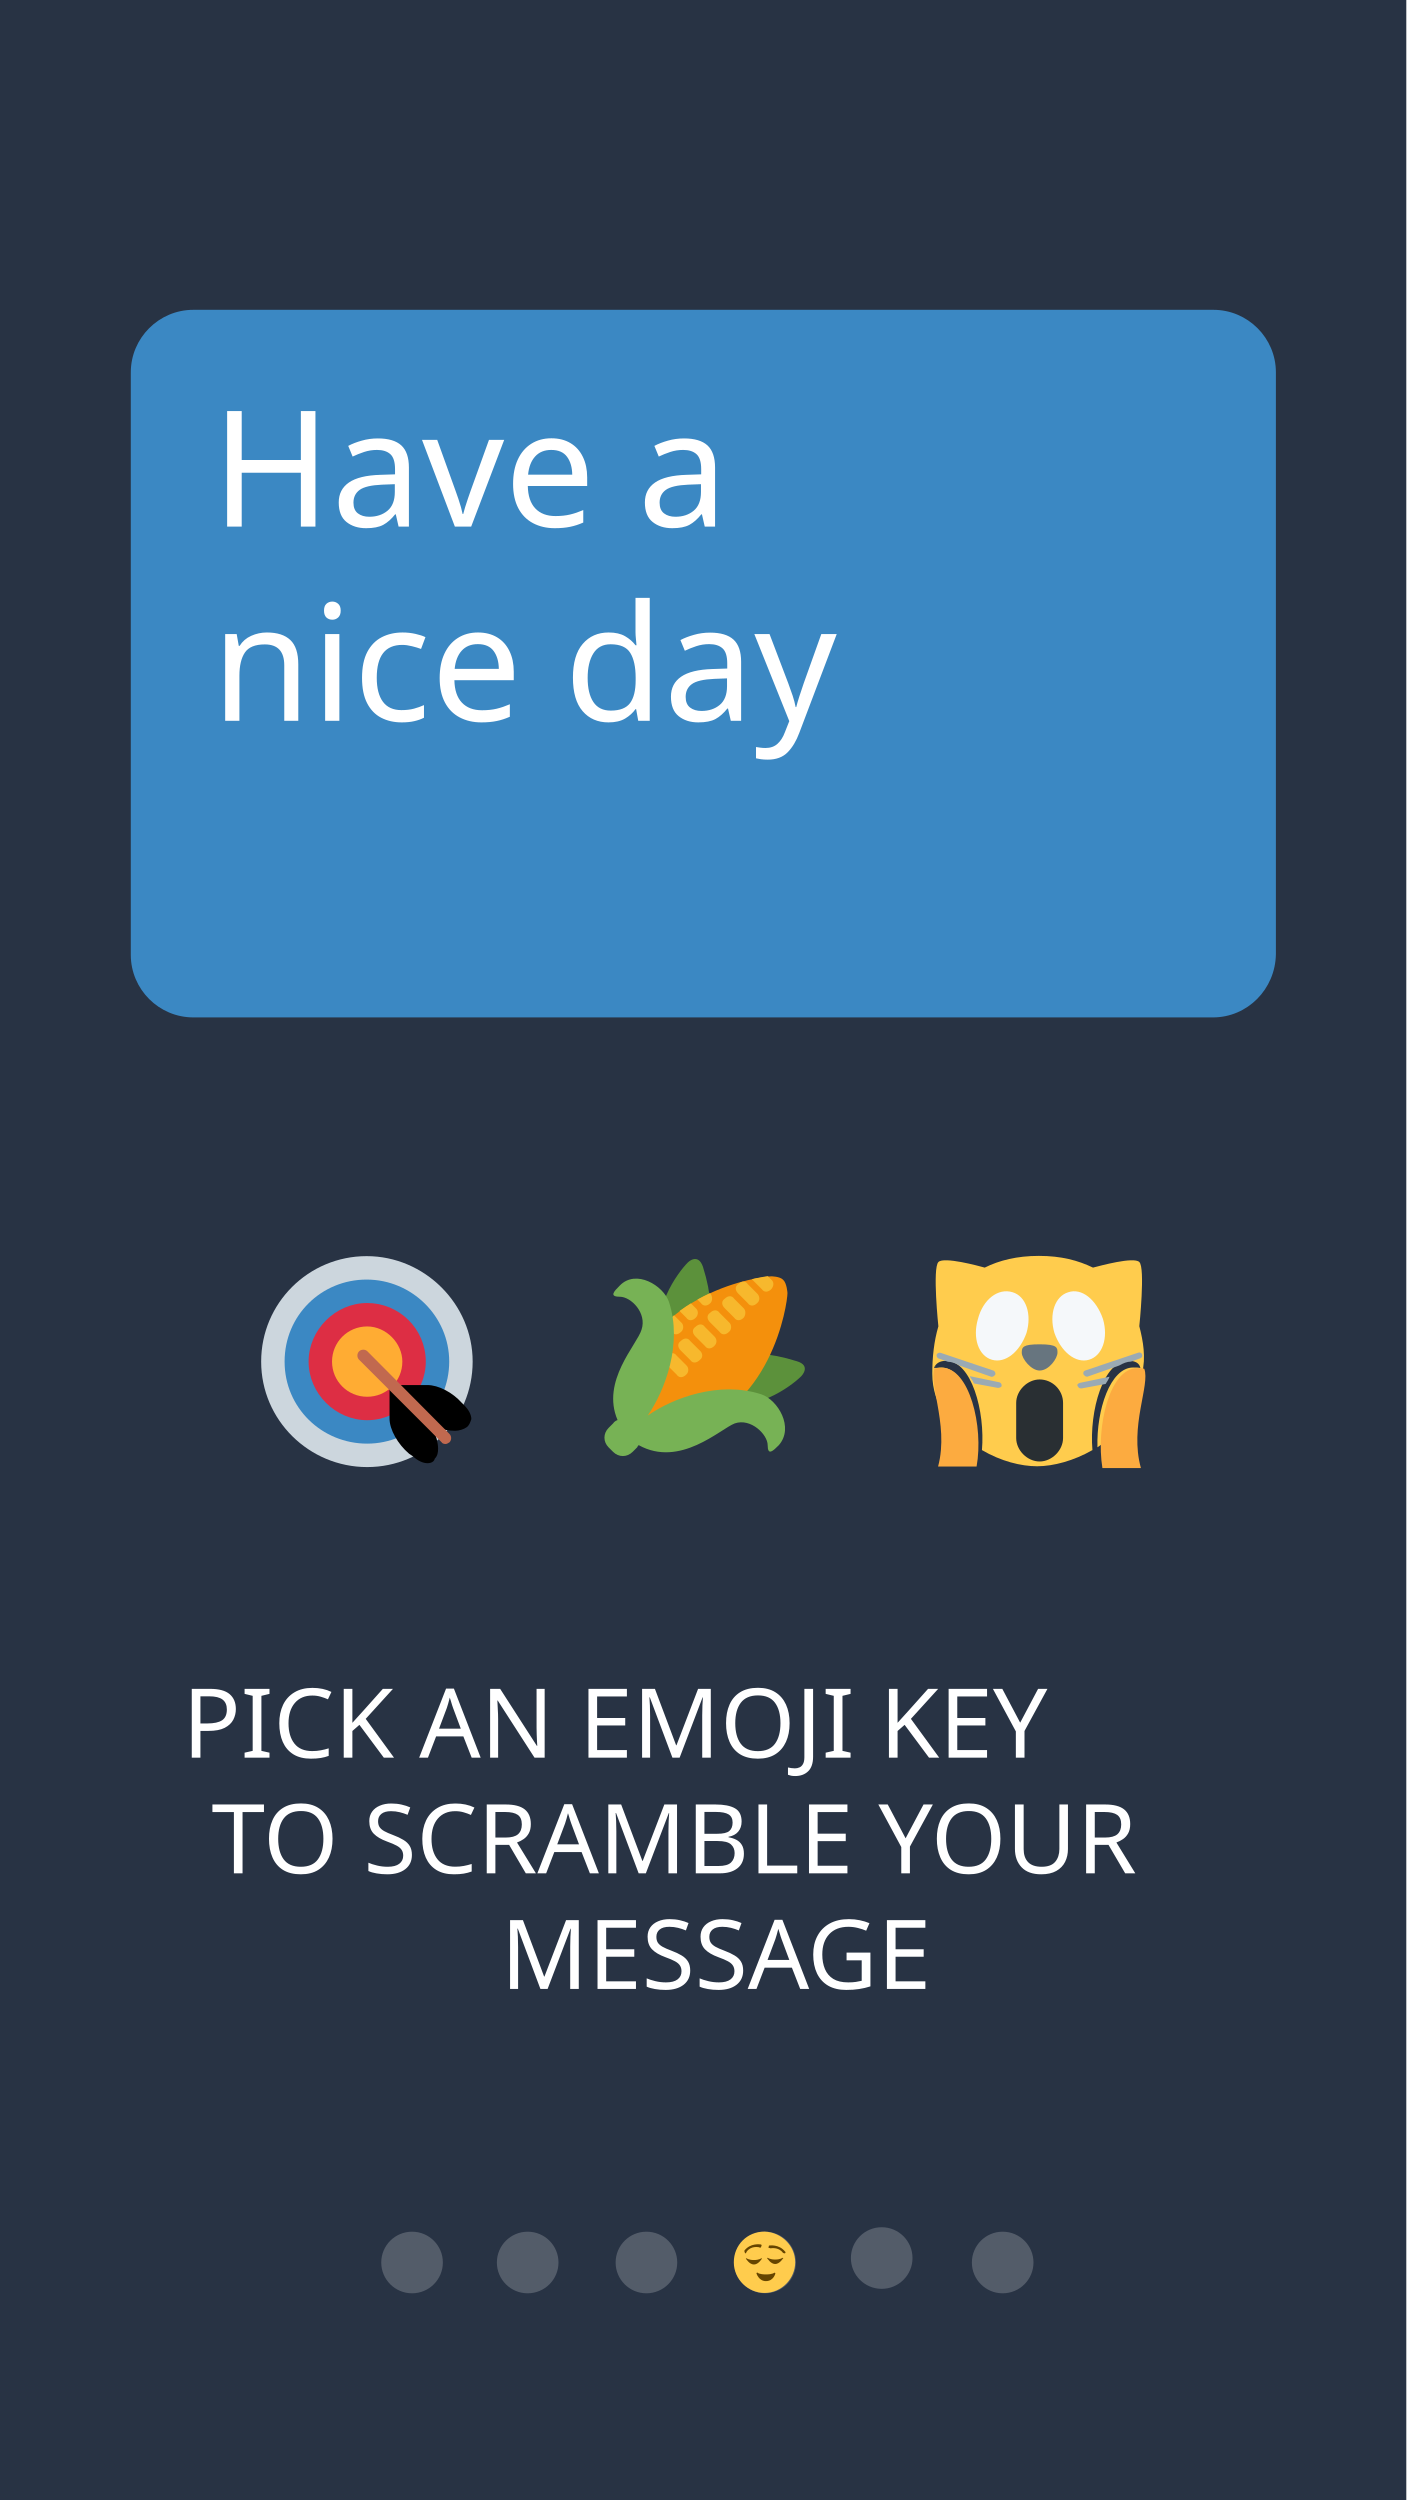
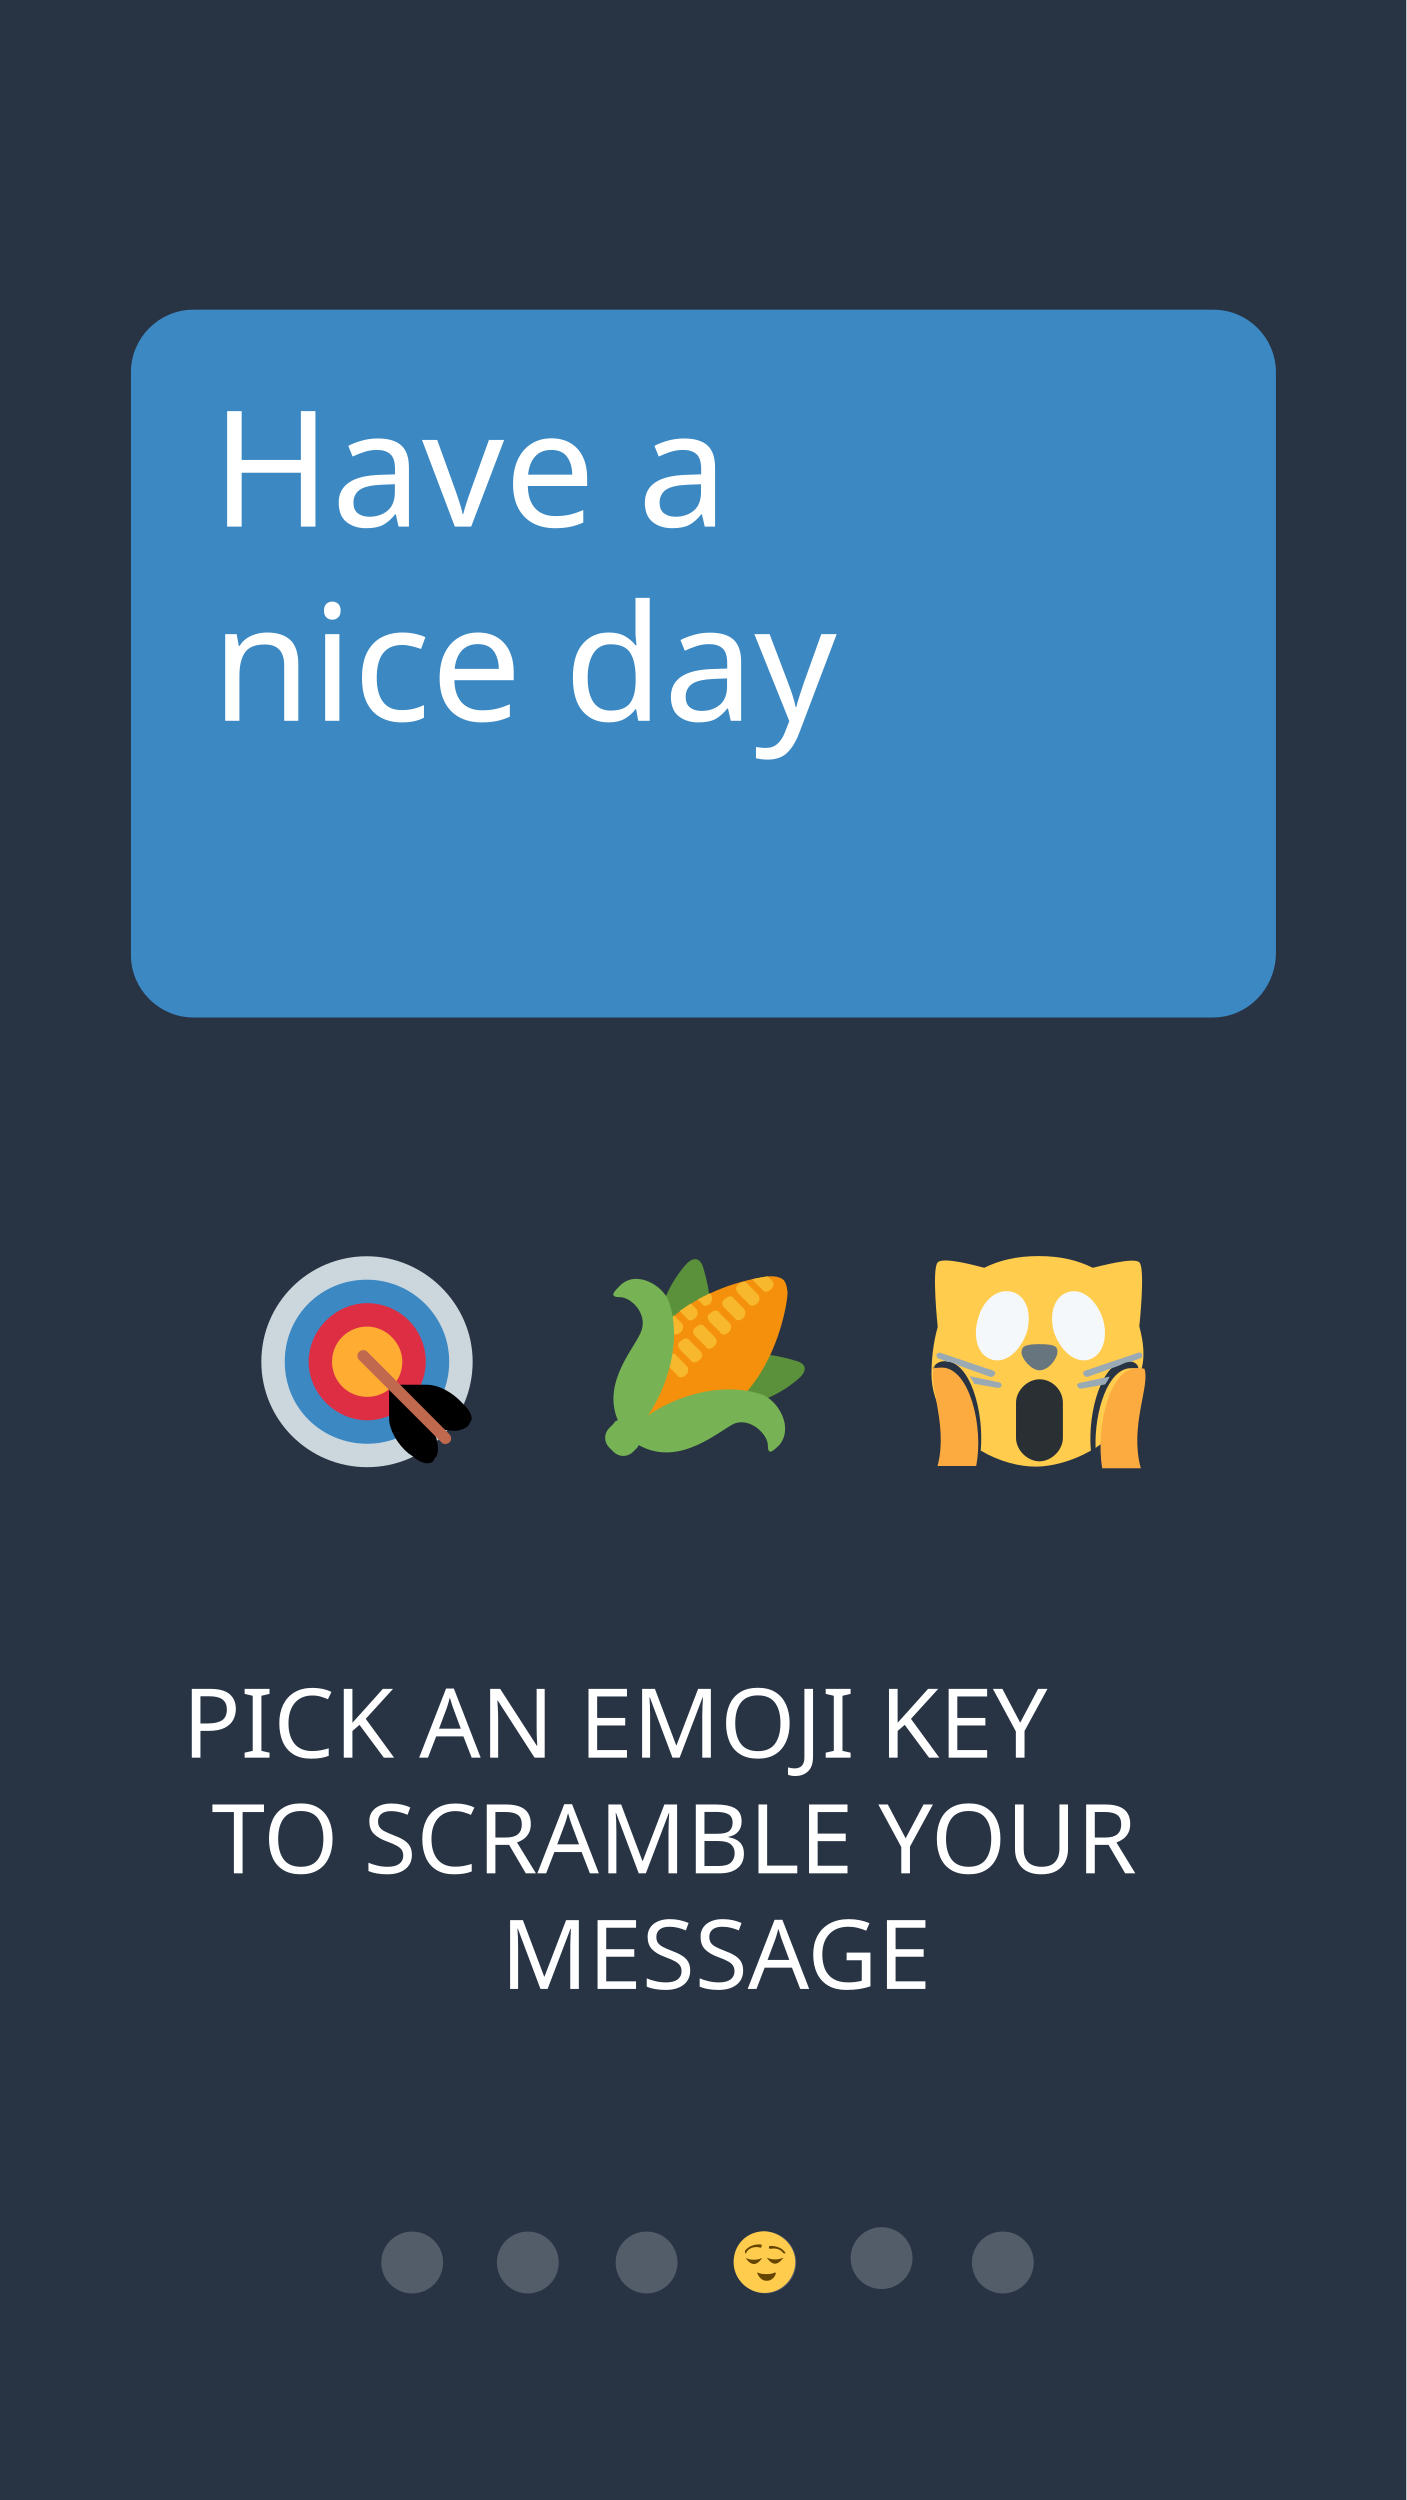
- <svg xmlns="http://www.w3.org/2000/svg" xmlns:xlink="http://www.w3.org/1999/xlink" version="1.1" id="Layer_1" x="0px" y="0px" viewBox="0 0 315 560" enable-background="new 0 0 315 560" xml:space="preserve">
-   <polyline fill="#283344" points="0,560 0,0 315,0 315,560 " />
+ <svg xmlns="http://www.w3.org/2000/svg" xmlns:xlink="http://www.w3.org/1999/xlink" version="1.1" id="Layer_1" x="0px" y="0px" viewBox="175 0 450 800" enable-background="new 175 0 450 800" xml:space="preserve">
  <g id="back">
</g>
  <g id="notes">
</g>
  <g id="input">
</g>
  <g id="landing_pages">
</g>
  <g id="onboarding">
</g>
  <g id="top">
</g>
-   <path fill="#3B88C3" d="M271.7,227.9H43.3c-7.7,0-14-6.3-14-14V83.4c0-7.7,6.3-14,14-14h228.5c7.7,0,14,6.3,14,14v130.3  C285.7,221.6,279.4,227.9,271.7,227.9z" />
-   <g opacity="0.2">
-     <circle fill="#FFFFFF" cx="118.2" cy="506.8" r="6.9" />
-   </g>
-   <g opacity="0.2">
-     <circle fill="#FFFFFF" cx="92.3" cy="506.8" r="6.9" />
-   </g>
-   <g opacity="0.2">
-     <circle fill="#FFFFFF" cx="144.8" cy="506.8" r="6.9" />
-   </g>
-   <g opacity="0.2">
-     <circle fill="#FFFFFF" cx="171.4" cy="506.8" r="6.9" />
-   </g>
-   <g opacity="0.2">
-     <circle fill="#FFFFFF" cx="197.5" cy="505.8" r="6.9" />
-   </g>
-   <g opacity="0.2">
-     <circle fill="#FFFFFF" cx="224.6" cy="506.8" r="6.9" />
-   </g>
-   <g id="slide_4_emoji_1" transform="matrix(1.25,0,0,-1.25,0,47.5)">
-     <g id="g12_4_">
-       <g>
-         <g>
-           <g>
-             <g>
-               <g id="g14_4_">
-                 <g id="g20_4_" transform="translate(37,19)">
-                   <path id="path22_4_" fill="#CCD6DD" d="M47.7-225c0-10.5-8.5-18.9-18.9-18.9s-19,8.4-19,18.9s8.5,18.9,18.9,18.9          S47.7-214.7,47.7-225" />
-                 </g>
-                 <g id="g24_4_" transform="translate(33,19)">
-                   <path id="path26_4_" fill="#3B88C3" d="M47.5-225c0-8.1-6.6-14.7-14.7-14.7S18-233.3,18-225s6.6,14.7,14.7,14.7          S47.5-216.9,47.5-225" />
-                 </g>
-                 <g id="g28_5_" transform="translate(29,19)">
-                   <path id="path30_5_" fill="#DD2E44" d="M47.3-225c0-5.7-4.8-10.5-10.5-10.5s-10.5,4.8-10.5,10.5s4.8,10.5,10.5,10.5          S47.3-219.1,47.3-225" />
-                 </g>
-                 <g id="g32_8_" transform="translate(25,19)">
-                   <path id="path34_8_" fill="#FFAC33" d="M47.1-225c0-3.5-2.8-6.3-6.3-6.3s-6.3,2.8-6.3,6.3s2.8,6.3,6.3,6.3          C44.2-218.7,47.1-221.7,47.1-225" />
-                 </g>
-                 <g id="g36_8_" transform="translate(35.8643,7.8008)">
-                   <path id="path38_8_" d="M47.7-225.6c-0.4-0.3-1.3-0.6-2-0.6c-2.1,0-4.9,0.8-6.7,2.5l-3.1,4.1c-0.3,0.3-0.4,0.6-0.1,1          c0.1,0.4-0.8,0.6-0.4,0.6h5.3c2,0,4.5-1.3,6.2-3.2l0.4-0.4c0.8-0.8,1.3-1.7,1.3-2.5C48.4-224.7,48.2-225.3,47.7-225.6" />
-                 </g>
-                 <g id="g40_3_" transform="translate(29.3047,1.7959)">
-                   <path id="path42_3_" d="M47.3-226L47.3-226c-0.8,0-1.7,0.4-2.7,1.3l-0.6,0.4c-2,1.7-3.5,4.3-3.5,6.3v5.5          c0,0.4,0.6-0.6,0.8-0.4c0.4,0.1,1,0.1,1.3-0.1l3.4-3.4c1.8-1.8,3.2-4.9,3.2-7c0-0.7-0.1-1.3-0.6-1.8          C48.5-225.7,48-226,47.3-226" />
-                 </g>
-                 <g id="g44_6_" transform="translate(32.3447,5.0361)">
-                   <path id="path46_6_" fill="#C1694F" d="M47.5-225.8c-0.3,0-0.6,0.1-0.7,0.3L32-210.7c-0.4,0.4-0.4,1.1,0,1.5          c0.4,0.4,1.1,0.4,1.5,0L48.2-224c0.4-0.4,0.4-1.1,0-1.5C47.9-225.7,47.7-225.8,47.5-225.8" />
-                 </g>
-               </g>
-             </g>
-           </g>
-         </g>
-       </g>
-     </g>
-   </g>
-   <g id="slide_4_emoji_2" transform="matrix(1.25,0,0,-1.25,0,47.5)">
-     <g id="g12_5_">
-       <g>
-         <g>
-           <g>
-             <g>
-               <g id="g14_5_">
-                 <g id="g20_6_" transform="translate(16.373,35.978)">
-                   <path id="path22_6_" fill="#5C913B" d="M106.9-224.2c-1.8-1.8-7-8.8-4.3-14.8c2.7-6.2,6.2-2.4,7.8,2.7          c0.8,2.7,0.8,6.2-0.8,11.3C108.7-222.4,106.9-224.2,106.9-224.2" />
-                 </g>
-                 <g id="g24_6_" transform="translate(35.6768,16.6738)">
-                   <path id="path26_6_" fill="#5C913B" d="M107.9-225.3c-1.8-1.8-8.8-7-14.8-4.3s-2.4,6.2,2.7,7.8c2.7,0.8,6.2,0.8,11.3-0.8          C109.8-223.4,107.9-225.3,107.9-225.3" />
-                 </g>
-                 <g id="g28_7_" transform="translate(33.3145,30.6826)">
-                   <path id="path30_7_" fill="#F4900C" d="M107.8-224.4c0,0-0.1,1.8-0.8,2.4c-0.6,0.6-2.1,0.6-2.1,0.6          c-1.8,0-21.8-2.7-25.3-20.2c-0.6-3.1,0.1-4.9,0.8-6c0-0.1,0-0.1,0-0.1c0.1-0.1,0.3-0.3,0.6-0.4c0.1-0.1,0.3-0.3,0.4-0.4h0.1          c1.1-0.8,2.9-1.7,6.2-1C105-246.2,107.8-226.2,107.8-224.4" />
-                 </g>
-               </g>
-             </g>
-           </g>
-         </g>
-       </g>
-     </g>
-     <g id="g32_10_">
-       <g>
-         <g>
-           <g>
-             <g>
-               <g>
-                 <g>
-                   <g>
-                     <defs>
-                       <path id="SVGID_1_" d="M112.8-210.9c-0.6-3.1,0.1-4.9,0.8-6l0,0c0-0.1,0-0.1,0-0.1l0,0c0.1-0.1,0.3-0.3,0.6-0.4l0,0            c0.1-0.1,0.3-0.3,0.4-0.4l0,0h0.1l0,0c1.1-0.8,2.9-1.7,6.2-1l0,0c17.5,3.5,20.3,23.5,20.3,25.2l0,0c0,0-0.1,1.8-0.8,2.4            l0,0c-0.6,0.6-2.1,0.6-2.1,0.6l0,0C136.4-190.8,116.3-193.4,112.8-210.9" />
-                     </defs>
-                     <clipPath id="SVGID_2_">
-                       <use xlink:href="#SVGID_1_" overflow="visible" />
-                     </clipPath>
-                     <g id="g34_4_" clip-path="url(#SVGID_2_)">
-                       <g id="g40_54_" transform="translate(25.7686,26.5654)">
-                         <path id="path42_53_" fill="#F7B82D" d="M107.5-224.7c-0.6-0.6-1.3-0.6-1.7,0l-1.7,1.7c-0.6,0.6-0.6,1.3,0,1.7             c0.6,0.6,1.3,0.6,1.7,0l1.7-1.7C107.9-223.4,107.9-224.2,107.5-224.7" />
-                       </g>
-                       <g id="g44_39_" transform="translate(17.6812,26.5654)">
-                         <path id="path46_39_" fill="#F7B82D" d="M107-224.7c-0.6-0.6-1.3-0.6-1.7,0l-1.7,1.7c-0.6,0.6-0.6,1.3,0,1.7             c0.6,0.4,1.3,0.6,1.7,0l1.7-1.7C107.5-223.4,107.5-224.2,107-224.7" />
-                       </g>
-                       <g id="g48_33_" transform="translate(20.1074,28.9922)">
-                         <path id="path50_33_" fill="#F7B82D" d="M107.2-224.5c-0.6-0.6-1.3-0.6-1.7,0l-1.7,1.7c-0.6,0.6-0.6,1.3,0,1.7             c0.6,0.6,1.3,0.6,1.7,0l1.7-1.7C107.6-223.3,107.6-224.1,107.2-224.5" />
-                       </g>
-                       <g id="g52_35_" transform="translate(15.2559,24.1392)">
-                         <path id="path54_34_" fill="#F7B82D" d="M106.8-224.8c-0.6-0.6-1.3-0.6-1.7,0l-1.7,1.7c-0.6,0.6-0.6,1.3,0,1.7             c0.6,0.6,1.3,0.6,1.7,0l1.7-1.7C107.3-223.5,107.3-224.4,106.8-224.8" />
-                       </g>
-                       <g id="g56_25_" transform="translate(28.1943,28.9922)">
-                         <path id="path58_25_" fill="#F7B82D" d="M107.5-224.5c-0.6-0.6-1.3-0.6-1.7,0l-1.7,1.7c-0.6,0.6-0.6,1.3,0,1.7             c0.6,0.6,1.3,0.6,1.7,0l1.7-1.7C108-223.3,108-224.1,107.5-224.5" />
-                       </g>
-                       <g id="g60_16_" transform="translate(30.6172,31.3828)">
-                         <path id="path62_30_" fill="#F7B82D" d="M107.6-224.4c-0.6-0.6-1.3-0.6-1.7,0l-1.7,1.7c-0.6,0.6-0.6,1.3,0,1.7             c0.6,0.6,1.3,0.6,1.7,0l1.7-1.7C108.1-223.1,108.1-223.8,107.6-224.4" />
-                       </g>
-                       <g id="g64_13_" transform="translate(23.3428,24.1392)">
-                         <path id="path66_13_" fill="#F7B82D" d="M107.3-224.8c-0.6-0.6-1.3-0.6-1.7,0l-1.7,1.7c-0.6,0.6-0.6,1.3,0,1.7             c0.6,0.6,1.3,0.6,1.7,0l1.7-1.7C107.8-223.5,107.8-224.4,107.3-224.8" />
-                       </g>
-                       <g id="g68_13_" transform="translate(20.915,21.7134)">
-                         <path id="path70_13_" fill="#F7B82D" d="M107.1-224.9c-0.6-0.6-1.3-0.6-1.7,0l-1.7,1.7c-0.6,0.6-0.6,1.3,0,1.7             c0.6,0.6,1.3,0.6,1.7,0l1.7-1.7C107.6-223.7,107.6-224.4,107.1-224.9" />
-                       </g>
-                       <g id="g72_13_" transform="translate(16.064,16.8613)">
-                         <path id="path74_13_" fill="#F7B82D" d="M106.9-225.2c-0.6-0.6-1.3-0.6-1.7,0l-1.7,1.7c-0.6,0.6-0.6,1.3,0,1.7             c0.6,0.6,1.3,0.6,1.7,0l1.7-1.7C107.4-223.9,107.4-224.8,106.9-225.2" />
-                       </g>
-                       <g id="g76_10_" transform="translate(18.4902,19.2871)">
-                         <path id="path78_10_" fill="#F7B82D" d="M106.9-225c-0.6-0.6-1.3-0.6-1.7,0l-1.7,1.7c-0.6,0.6-0.6,1.3,0,1.7             c0.6,0.6,1.3,0.6,1.7,0l1.7-1.7C107.5-223.8,107.5-224.6,106.9-225" />
-                       </g>
-                     </g>
-                   </g>
-                 </g>
-               </g>
-             </g>
-           </g>
-         </g>
-       </g>
-     </g>
-     <g id="g80_7_">
-       <g>
-         <g>
-           <g>
-             <g>
-               <g id="g82_2_">
-                 <g id="g88_6_" transform="translate(28.8662,13.4258)">
-                   <path id="path90_6_" fill="#77B255" d="M107.6-225.3c-7.6,2.5-16-0.7-20.4-3.8c3.1,4.5,6.3,12.9,3.8,20.4          c-1,2.9-5.9,5.9-8.8,2.9c-1-1-2-2,0-2c2,0,4.9-2.9,3.9-5.9c-0.8-2.7-7.3-9.2-4.3-16.2c-0.3-0.1-0.6-0.3-0.8-0.6l-0.8-0.8          c-1-1-1-2.5,0-3.5l0.8-0.8c1-1,2.5-1,3.5,0l0.8,0.8c0.1,0.1,0.1,0.3,0.3,0.4c7.4-4.1,14.6,2.9,17.2,3.9c2.9,1,5.9-2,5.9-3.9          c0-2,1-1,2,0C113.5-231.2,110.5-226.3,107.6-225.3" />
-                 </g>
-               </g>
-             </g>
-           </g>
-         </g>
-       </g>
-     </g>
-   </g>
-   <g id="slide_4_emoji_3" transform="matrix(1.25,0,0,-1.25,0,47.5)">
-     <g id="g12_3_">
-       <g>
-         <g>
-           <g>
-             <g>
-               <g id="g14_3_">
-                 <g id="g20_3_" transform="translate(35.9639,25.0449)">
-                   <path id="path22_3_" fill="#FFCC4D" d="M168.2-224.7L168.2-224.7c0,0,1.1,10.5,0,11.5c-1,1-7.1-0.7-8.3-1          c-2.7,1.3-5.7,2.1-9.7,2.1c-3.9,0-7.1-0.8-9.7-2.1c-1.1,0.3-7.3,2-8.3,1c-1.1-1.1,0-11.6,0-11.6v0.1          c-0.8-2.7-1.1-5.6-1.1-8.5c0-5.7,3.6-10.4,8-13.2c0.1,6.9-2.4,14.3-6.4,14.3c-0.6,0-0.8-0.1-1.3-0.1c0.3,0.8,1,1.3,2.2,1.3          c4.5,0,7-9,6.4-16c3.4-2,7-2.9,9.9-2.9c2.9,0,6.6,1,9.9,2.9c-0.6,7.1,2,16,6.4,16c1.3,0,2-0.4,2.2-1.3          c-0.3,0.1-0.7,0.1-1.3,0.1c-4.1,0-6.6-7.6-6.4-14.3c4.3,2.9,8,7.4,8,13.3C169.4-230.3,168.9-227.4,168.2-224.7" />
-                 </g>
-                 <g id="g24_3_" transform="translate(19,16)">
-                   <path id="path26_3_" fill="#292F33" d="M167.3-225.2c-2.2,0-4.2-2-4.2-4.2v-6.3c0-2.2,2-4.2,4.2-4.2c2.2,0,4.2,2,4.2,4.2          v6.3C171.5-227.1,169.6-225.2,167.3-225.2" />
-                 </g>
-                 <g id="g28_4_" transform="translate(18.9995,22)">
-                   <path id="path30_4_" fill="#67757F" d="M167.3-224.9c3.2,0,3.2-0.6,3.2-1.5c0-1-1.5-3.2-3.2-3.2c-1.5,0-3.2,2.1-3.2,3.2          C164.1-225.4,164.3-224.9,167.3-224.9" />
-                 </g>
-                 <g id="g32_6_" transform="translate(30.9238,16.4941)">
-                   <path id="path34_5_" fill="#9AAAB4" d="M167.9-225.2l-5.3-1.1c-0.3-0.1-0.6-0.3-0.4-0.6s0.3-0.4,0.6-0.4h0.1l4.3,0.8          C167.5-226,167.8-225.6,167.9-225.2" />
-                 </g>
-                 <g id="g36_5_" transform="translate(34.5605,19)">
-                   <path id="path38_5_" fill="#9AAAB4" d="M168.1-225L168.1-225l1.7,0.6c0.3,0.1,0.4,0.4,0.3,0.7c-0.1,0.3-0.4,0.4-0.7,0.3          l-9.5-3.2c-0.3-0.1-0.4-0.4-0.3-0.7c0.1-0.1,0.3-0.4,0.6-0.4c0.1,0,0.1,0,0.1,0l5.7,2C166.7-225.3,167.4-225,168.1-225" />
-                 </g>
-                 <g id="g40_2_" transform="translate(12.0981,15.4902)">
-                   <path id="path42_2_" fill="#9AAAB4" d="M167-225.2l-5.3,1.1c0.1-0.4,0.6-0.8,0.7-1.3l4.3-0.8h0.1c0.1,0,0.6,0.1,0.6,0.4          C167.4-225.4,167.2-225.3,167-225.2" />
-                 </g>
-                 <g id="g44_1_" transform="translate(11.1582,17.4746)">
-                   <path id="path46_1_" fill="#9AAAB4" d="M166.9-225.1l-9.5,3.2c-0.3,0.1-0.6-0.1-0.7-0.3c-0.1-0.3,0.1-0.6,0.3-0.7l1.7-0.6          l0,0c0.7,0,1.4-0.3,2.1-0.7l5.7-2c0.1,0,0.1,0,0.1,0c0.1,0,0.4,0.1,0.6,0.4C167.3-225.5,167.1-225.2,166.9-225.1" />
-                 </g>
-                 <g id="g48_1_" transform="translate(8.3472,26.3345)">
-                   <path id="path50_1_" fill="#F5F8FA" d="M166.9-224.7c-1-3.4,0.1-6.6,2.5-7.3s5,1.4,6.2,4.8c1,3.4-0.1,6.6-2.5,7.3          C170.5-219.1,167.8-221.2,166.9-224.7" />
-                 </g>
-                 <g id="g52_8_" transform="translate(29.6523,26.3345)">
-                   <path id="path54_8_" fill="#F5F8FA" d="M168-224.7c1-3.4-0.1-6.6-2.5-7.3s-5,1.4-6.2,4.8c-1,3.4,0.1,6.6,2.5,7.3          C164.2-219.1,166.8-221.2,168-224.7" />
-                 </g>
-                 <g id="g56_5_" transform="translate(36.7529,17.8174)">
-                   <path id="path58_5_" fill="#FCAB40" d="M168.3-225.1c-0.3,0.1-0.7,0.1-1.3,0.1c-4.9,0-7.4-10.5-6.2-17.9h6.9          C165.6-235.4,169.4-228,168.3-225.1" />
-                 </g>
-                 <g id="g60_13_" transform="translate(2.4043,18)">
-                   <path id="path62_8_" fill="#FCAB40" d="M166.4-225.1c-0.6,0-0.8-0.1-1.3-0.1c0.1,0.1,0.1,0.4,0.3,0.6          c-2-2.4,2.4-10.4,0.3-18.2h6.9C173.9-235.6,171.3-225.1,166.4-225.1" />
-                 </g>
-               </g>
-             </g>
-           </g>
-         </g>
-       </g>
-     </g>
-   </g>
-   <g id="g10_106_" transform="matrix(1.25,0,0,-1.25,0,47.5)">
-     <g id="g12_124_">
-       <g id="g14_123_">
-         <g id="g20_115_" transform="translate(36,19)">
-           <path id="path22_115_" fill="#FFCC4D" d="M106.5-386.4c0-2.9-2.4-5.5-5.5-5.5c-2.9,0-5.5,2.4-5.5,5.5s2.4,5.5,5.5,5.5      C104-381,106.5-383.4,106.5-386.4" />
-         </g>
-         <g id="g24_105_" transform="translate(29.3125,21.3882)">
-           <path id="path26_105_" fill="#664500" d="M111-388c-0.1,0-0.1,0-0.1,0s-0.4-0.3-1.3-0.3s-1.3,0.3-1.3,0.3c-0.1,0-0.1,0-0.1,0      c-0.1,0-0.1-0.1,0-0.1c0,0,0.6-1,1.4-1s1.4,1,1.4,1C111.1-388.1,111.1-388.1,111-388" />
-         </g>
-         <g id="g28_75_" transform="translate(16.7021,21.4019)">
-           <path id="path30_66_" fill="#664500" d="M119.7-388.1c0,0-0.4-0.3-1.3-0.3s-1.3,0.3-1.3,0.3c-0.1,0-0.1,0-0.1,0s-0.1-0.1,0-0.1      c0,0,0.6-1,1.4-1s1.4,1,1.4,1c0,0.1,0,0.1,0,0.1C119.7-388,119.7-388,119.7-388.1" />
-         </g>
-         <g id="g32_53_" transform="translate(30.001,24)">
-           <path id="path34_52_" fill="#664500" d="M110.6-389.8c-0.1,0-0.1,0-0.3,0.1c-0.8,1.1-2.2,0.8-2.2,0.8c-0.1,0-0.3,0.1-0.4,0.1      c0,0.1,0.1,0.3,0.1,0.4c0.1,0,1.8,0.3,2.9-1.1C110.8-389.5,110.8-389.8,110.6-389.8C110.7-389.8,110.6-389.8,110.6-389.8" />
-         </g>
-         <g id="g36_48_" transform="translate(7.999,24)">
-           <path id="path38_48_" fill="#664500" d="M125.6-389.8c-0.1,0-0.1,0-0.1,0.1c-0.1,0.1-0.1,0.3-0.1,0.4c1.1,1.4,2.8,1.1,2.9,1.1      s0.3-0.1,0.1-0.4c0-0.1-0.1-0.3-0.4-0.1c-0.1,0-1.4,0.3-2.2-0.8C125.7-389.8,125.6-389.8,125.6-389.8" />
-         </g>
-         <g id="g40_32_" transform="translate(24.2539,13.4229)">
-           <path id="path42_32_" fill="#664500" d="M114.6-382.7c-0.1,0-0.1,0-0.1,0s-0.3-0.3-1.5-0.3s-1.5,0.3-1.5,0.3      c-0.1,0.1-0.1,0.1-0.1,0c-0.1,0-0.1-0.1-0.1-0.1s0.4-1.4,1.7-1.4c1.4,0,1.7,1.4,1.7,1.4C114.6-382.7,114.6-382.7,114.6-382.7" />
-         </g>
-       </g>
-     </g>
-   </g>
  <g id="slide_4_to_hide" display="none">
    <g display="inline">
      <g>
-         <path fill="none" stroke="#FFFFFF" stroke-width="1.193" stroke-miterlimit="10" d="M182.7,332.6c18.3,6.3,26.9,19.7,21.7,37.8" />
-         <g>
-           <polygon fill="#FFFFFF" points="184.5,338.7 185.4,338.1 182.6,333.1 187.9,330.5 187.5,329.4 180.7,332.5     " />
+         <path fill="none" stroke="#FFFFFF" stroke-width="1.193" stroke-miterlimit="10" d="M436,475.1c26.1,9,38.4,28.1,31,54" />
+         <g>
+           <polygon fill="#FFFFFF" points="438.6,483.9 439.9,483 435.9,475.9 443.4,472.1 442.9,470.6 433.1,475     " />
        </g>
      </g>
    </g>
    <g display="inline" opacity="0.35">
      <g>
-         <circle fill="#00E7FF" cx="171.4" cy="284.9" r="32.3" />
+         <circle fill="#00E7FF" cx="419.9" cy="407" r="46.1" />
      </g>
    </g>
  </g>
-   <rect x="13.9" y="384.4" fill="none" width="287.4" height="162" />
  <g>
-     <text transform="matrix(1 0 0 1 40.8624 393.7246)" fill="#FFFFFF" font-family="'FiraMono-Medium'" font-size="21.6">PICK AN EMOJI KEY </text>
-     <text transform="matrix(1 0 0 1 47.3617 419.6251)" fill="#FFFFFF" font-family="'FiraMono-Medium'" font-size="21.6">TO SCRAMBLE YOUR </text>
-     <text transform="matrix(1 0 0 1 112.1623 445.5254)" fill="#FFFFFF" font-family="'FiraMono-Medium'" font-size="21.6">MESSAGE</text>
-   </g>
-   <g id="slide_4_plain_text">
-     <text transform="matrix(1 0 0 1 47.3617 117.957)" enable-background="new    ">
-       <tspan x="0" y="0" fill="#FFFFFF" font-family="'FiraMono-Medium'" font-size="36.228">Have a </tspan>
-       <tspan x="0" y="43.5" fill="#FFFFFF" font-family="'FiraMono-Medium'" font-size="36.228">nice day</tspan>
-     </text>
+     <polyline fill="#283344" points="175,800 175,0 625,0 625,800  " />
+     <path fill="#3B88C3" d="M563.1,325.6H236.9c-11,0-20-9-20-20V119.1c0-11,9-20,20-20h326.4c11,0,20,9,20,20v186.1   C583.1,316.6,574.1,325.6,563.1,325.6z" />
+     <g opacity="0.2">
+       <circle fill="#FFFFFF" cx="343.9" cy="724" r="9.9" />
+     </g>
+     <g opacity="0.2">
+       <circle fill="#FFFFFF" cx="306.9" cy="724" r="9.9" />
+     </g>
+     <g opacity="0.2">
+       <circle fill="#FFFFFF" cx="381.9" cy="724" r="9.9" />
+     </g>
+     <g opacity="0.2">
+       <circle fill="#FFFFFF" cx="419.9" cy="724" r="9.9" />
+     </g>
+     <g opacity="0.2">
+       <circle fill="#FFFFFF" cx="457.1" cy="722.6" r="9.9" />
+     </g>
+     <g opacity="0.2">
+       <circle fill="#FFFFFF" cx="495.9" cy="724" r="9.9" />
+     </g>
+     <g id="slide_4_emoji_1" transform="matrix(1.25,0,0,-1.25,0,47.5)">
+       <g id="g12_4_">
+         <g>
+           <g>
+             <g>
+               <g>
+                 <g id="g14_4_">
+                   <g id="g20_4_" transform="translate(37,19)">
+                     <path id="path22_4_" fill="#CCD6DD" d="M224-329.6c0-15-12.1-27-27-27c-14.9,0-27.1,12-27.1,27s12.1,27,27,27           C211.7-302.6,224-314.9,224-329.6" />
+                   </g>
+                   <g id="g24_4_" transform="translate(33,19)">
+                     <path id="path26_4_" fill="#3B88C3" d="M222-329.6c0-11.6-9.4-21-21-21s-21.1,9.1-21.1,21s9.4,21,21,21S222-318,222-329.6" />
+                   </g>
+                   <g id="g28_5_" transform="translate(29,19)">
+                     <path id="path30_5_" fill="#DD2E44" d="M220-329.6c0-8.1-6.9-15-15-15s-15,6.9-15,15s6.9,15,15,15S220-321.1,220-329.6" />
+                   </g>
+                   <g id="g32_8_" transform="translate(25,19)">
+                     <path id="path34_8_" fill="#FFAC33" d="M218-329.6c0-5-4-9-9-9s-9,4-9,9s4,9,9,9C213.9-320.6,218-324.9,218-329.6" />
+                   </g>
+                   <g id="g36_8_" transform="translate(35.8643,7.8008)">
+                     <path id="path38_8_" d="M223.5-335.2c-0.6-0.4-1.9-0.9-2.9-0.9c-3,0-7,1.1-9.6,3.6l-4.4,5.9c-0.4,0.4-0.6,0.9-0.1,1.4           c0.1,0.6-1.1,0.9-0.6,0.9h7.6c2.9,0,6.4-1.9,8.9-4.6l0.6-0.6c1.1-1.1,1.9-2.4,1.9-3.6C224.5-333.9,224.2-334.8,223.5-335.2           " />
+                   </g>
+                   <g id="g40_3_" transform="translate(29.3047,1.7959)">
+                     <path id="path42_3_" d="M220.1-338.4L220.1-338.4c-1.1,0-2.4,0.6-3.9,1.9l-0.9,0.6c-2.9,2.4-5,6.1-5,9v7.9           c0,0.6,0.9-0.9,1.1-0.6c0.6,0.1,1.4,0.1,1.9-0.1l4.9-4.9c2.6-2.6,4.6-7,4.6-10c0-1-0.1-1.9-0.9-2.6           C221.8-337.9,221.1-338.4,220.1-338.4" />
+                   </g>
+                   <g id="g44_6_" transform="translate(32.3447,5.0361)">
+                     <path id="path46_6_" fill="#C1694F" d="M221.7-336.7c-0.4,0-0.9,0.1-1,0.4l-21.1,21.1c-0.6,0.6-0.6,1.6,0,2.1           c0.6,0.6,1.6,0.6,2.1,0l21-21.1c0.6-0.6,0.6-1.6,0-2.1C222.3-336.6,222-336.7,221.7-336.7" />
+                   </g>
+                 </g>
+               </g>
+             </g>
+           </g>
+         </g>
+       </g>
+     </g>
+     <g id="slide_4_emoji_2" transform="matrix(1.25,0,0,-1.25,0,47.5)">
+       <g id="g12_5_">
+         <g>
+           <g>
+             <g>
+               <g>
+                 <g id="g14_5_">
+                   <g id="g20_6_" transform="translate(16.373,35.978)">
+                     <path id="path22_6_" fill="#5C913B" d="M299.7-321.2c-2.6-2.6-10-12.6-6.1-21.1c3.9-8.9,8.9-3.4,11.1,3.9           c1.1,3.9,1.1,8.9-1.1,16.1C302.3-318.6,299.7-321.2,299.7-321.2" />
+                   </g>
+                   <g id="g24_6_" transform="translate(35.6768,16.6738)">
+                     <path id="path26_6_" fill="#5C913B" d="M309.4-331c-2.6-2.6-12.6-10-21.1-6.1c-8.6,3.9-3.4,8.9,3.9,11.1           c3.9,1.1,8.9,1.1,16.1-1.1C312.1-328.3,309.4-331,309.4-331" />
+                   </g>
+                   <g id="g28_7_" transform="translate(33.3145,30.6826)">
+                     <path id="path30_7_" fill="#F4900C" d="M308.3-323.7c0,0-0.1,2.6-1.1,3.4c-0.9,0.9-3,0.9-3,0.9c-2.6,0-31.1-3.9-36.1-28.9           c-0.9-4.4,0.1-7,1.1-8.6c0-0.1,0-0.1,0-0.1c0.1-0.1,0.4-0.4,0.9-0.6c0.1-0.1,0.4-0.4,0.6-0.6h0.1c1.6-1.1,4.1-2.4,8.9-1.4           C304.3-354.9,308.3-326.3,308.3-323.7" />
+                   </g>
+                 </g>
+               </g>
+             </g>
+           </g>
+         </g>
+       </g>
+       <g id="g32_10_">
+         <g>
+           <g>
+             <g>
+               <g>
+                 <g>
+                   <g>
+                     <g>
+                       <g>
+                         <defs>
+                           <path id="SVGID_1_" d="M301.1-317.6c-0.9-4.4,0.1-7,1.1-8.6l0,0c0-0.1,0-0.1,0-0.1l0,0c0.1-0.1,0.4-0.4,0.9-0.6l0,0              c0.1-0.1,0.4-0.4,0.6-0.6l0,0h0.1l0,0c1.6-1.1,4.1-2.4,8.9-1.4l0,0c25,5,29,33.6,29,36l0,0c0,0-0.1,2.6-1.1,3.4l0,0              c-0.9,0.9-3,0.9-3,0.9l0,0C334.9-288.9,306.1-292.6,301.1-317.6" />
+                         </defs>
+                         <clipPath id="SVGID_2_">
+                           <use xlink:href="#SVGID_1_" overflow="visible" />
+                         </clipPath>
+                         <g id="g34_4_" clip-path="url(#SVGID_2_)">
+                           <g id="g40_54_" transform="translate(25.7686,26.5654)">
+                             <path id="path42_53_" fill="#F7B82D" d="M304.6-325.9c-0.9-0.9-1.9-0.9-2.4,0l-2.4,2.4c-0.9,0.9-0.9,1.9,0,2.4               c0.9,0.9,1.9,0.9,2.4,0l2.4-2.4C305.2-324,305.2-325.2,304.6-325.9" />
+                           </g>
+                           <g id="g44_39_" transform="translate(17.6812,26.5654)">
+                             <path id="path46_39_" fill="#F7B82D" d="M300.4-325.9c-0.9-0.9-1.9-0.9-2.4,0l-2.4,2.4c-0.9,0.9-0.9,1.9,0,2.4               c0.9,0.6,1.9,0.9,2.4,0l2.4-2.4C301.1-324,301.1-325.2,300.4-325.9" />
+                           </g>
+                           <g id="g48_33_" transform="translate(20.1074,28.9922)">
+                             <path id="path50_33_" fill="#F7B82D" d="M301.8-324.6c-0.9-0.9-1.9-0.9-2.4,0l-2.4,2.4c-0.9,0.9-0.9,1.9,0,2.4               c0.9,0.9,1.9,0.9,2.4,0l2.4-2.4C302.3-322.9,302.3-324,301.8-324.6" />
+                           </g>
+                           <g id="g52_35_" transform="translate(15.2559,24.1392)">
+                             <path id="path54_34_" fill="#F7B82D" d="M299.1-327.1c-0.9-0.9-1.9-0.9-2.4,0l-2.4,2.4c-0.9,0.9-0.9,1.9,0,2.4               c0.9,0.9,1.9,0.9,2.4,0l2.4-2.4C299.8-325.2,299.8-326.5,299.1-327.1" />
+                           </g>
+                           <g id="g56_25_" transform="translate(28.1943,28.9922)">
+                             <path id="path58_25_" fill="#F7B82D" d="M305.7-324.6c-0.9-0.9-1.9-0.9-2.4,0l-2.4,2.4c-0.9,0.9-0.9,1.9,0,2.4               c0.9,0.9,1.9,0.9,2.4,0l2.4-2.4C306.4-322.9,306.4-324,305.7-324.6" />
+                           </g>
+                           <g id="g60_16_" transform="translate(30.6172,31.3828)">
+                             <path id="path62_30_" fill="#F7B82D" d="M306.8-323.4c-0.9-0.9-1.9-0.9-2.4,0L302-321c-0.9,0.9-0.9,1.9,0,2.4               c0.9,0.9,1.9,0.9,2.4,0l2.4-2.4C307.6-321.6,307.6-322.6,306.8-323.4" />
+                           </g>
+                           <g id="g64_13_" transform="translate(23.3428,24.1392)">
+                             <path id="path66_13_" fill="#F7B82D" d="M303.3-327.1c-0.9-0.9-1.9-0.9-2.4,0l-2.4,2.4c-0.9,0.9-0.9,1.9,0,2.4               c0.9,0.9,1.9,0.9,2.4,0l2.4-2.4C304-325.2,304-326.5,303.3-327.1" />
+                           </g>
+                           <g id="g68_13_" transform="translate(20.915,21.7134)">
+                             <path id="path70_13_" fill="#F7B82D" d="M302-328.3c-0.9-0.9-1.9-0.9-2.4,0l-2.4,2.4c-0.9,0.9-0.9,1.9,0,2.4               c0.9,0.9,1.9,0.9,2.4,0l2.4-2.4C302.7-326.6,302.7-327.6,302-328.3" />
+                           </g>
+                           <g id="g72_13_" transform="translate(16.064,16.8613)">
+                             <path id="path74_13_" fill="#F7B82D" d="M299.6-330.8c-0.9-0.9-1.9-0.9-2.4,0l-2.4,2.4c-0.9,0.9-0.9,1.9,0,2.4               c0.9,0.9,1.9,0.9,2.4,0l2.4-2.4C300.3-328.9,300.3-330.2,299.6-330.8" />
+                           </g>
+                           <g id="g76_10_" transform="translate(18.4902,19.2871)">
+                             <path id="path78_10_" fill="#F7B82D" d="M300.6-329.4c-0.9-0.9-1.9-0.9-2.4,0l-2.4,2.4c-0.9,0.9-0.9,1.9,0,2.4               c0.9,0.9,1.9,0.9,2.4,0l2.4-2.4C301.5-327.7,301.5-328.9,300.6-329.4" />
+                           </g>
+                         </g>
+                       </g>
+                     </g>
+                   </g>
+                 </g>
+               </g>
+             </g>
+           </g>
+         </g>
+       </g>
+       <g id="g80_7_">
+         <g>
+           <g>
+             <g>
+               <g>
+                 <g id="g82_2_">
+                   <g id="g88_6_" transform="translate(28.8662,13.4258)">
+                     <path id="path90_6_" fill="#77B255" d="M306.1-332.4c-10.9,3.6-22.9-1-29.1-5.4c4.4,6.4,9,18.4,5.4,29.1           c-1.4,4.1-8.4,8.4-12.6,4.1c-1.4-1.4-2.9-2.9,0-2.9s7-4.1,5.6-8.4c-1.1-3.9-10.4-13.1-6.1-23.1c-0.4-0.1-0.9-0.4-1.1-0.9           l-1.1-1.1c-1.4-1.4-1.4-3.6,0-5l1.1-1.1c1.4-1.4,3.6-1.4,5,0l1.1,1.1c0.1,0.1,0.1,0.4,0.4,0.6c10.6-5.9,20.9,4.1,24.6,5.6           c4.1,1.4,8.4-2.9,8.4-5.6c0-2.9,1.4-1.4,2.9,0C314.5-340.8,310.2-333.8,306.1-332.4" />
+                   </g>
+                 </g>
+               </g>
+             </g>
+           </g>
+         </g>
+       </g>
+     </g>
+     <g id="slide_4_emoji_3" transform="matrix(1.25,0,0,-1.25,0,47.5)">
+       <g id="g12_3_">
+         <g>
+           <g>
+             <g>
+               <g>
+                 <g id="g14_3_">
+                   <g id="g20_3_" transform="translate(35.9639,25.0449)">
+                     <path id="path22_3_" fill="#FFCC4D" d="M395.7-326.6L395.7-326.6c0,0,1.6,15,0,16.4c-1.4,1.4-10.1-1-11.9-1.4           c-3.9,1.9-8.1,3-13.9,3c-5.6,0-10.1-1.1-13.9-3c-1.6,0.4-10.4,2.9-11.9,1.4c-1.6-1.6,0-16.6,0-16.6v0.1           c-1.1-3.9-1.6-8-1.6-12.1c0-8.1,5.1-14.9,11.4-18.9c0.1,9.9-3.4,20.4-9.1,20.4c-0.9,0-1.1-0.1-1.9-0.1           c0.4,1.1,1.4,1.9,3.1,1.9c6.4,0,10-12.9,9.1-22.9c4.9-2.9,10-4.1,14.1-4.1s9.4,1.4,14.1,4.1c-0.9,10.1,2.9,22.9,9.1,22.9           c1.9,0,2.9-0.6,3.1-1.9c-0.4,0.1-1,0.1-1.9,0.1c-5.9,0-9.4-10.9-9.1-20.4c6.1,4.1,11.4,10.6,11.4,19           C397.4-334.6,396.7-330.4,395.7-326.6" />
+                   </g>
+                   <g id="g24_3_" transform="translate(19,16)">
+                     <path id="path26_3_" fill="#292F33" d="M387.1-331.1c-3.1,0-6-2.9-6-6v-9c0-3.1,2.9-6,6-6s6,2.9,6,6v9           C393.1-333.9,390.4-331.1,387.1-331.1" />
+                   </g>
+                   <g id="g28_4_" transform="translate(18.9995,22)">
+                     <path id="path30_4_" fill="#67757F" d="M387.1-328.1c4.6,0,4.6-0.9,4.6-2.1c0-1.4-2.1-4.6-4.6-4.6c-2.1,0-4.6,3-4.6,4.6           C382.6-328.9,382.9-328.1,387.1-328.1" />
+                   </g>
+                   <g id="g32_6_" transform="translate(30.9238,16.4941)">
+                     <path id="path34_5_" fill="#9AAAB4" d="M393.1-330.9l-7.6-1.6c-0.4-0.1-0.9-0.4-0.6-0.9c0.3-0.4,0.4-0.6,0.9-0.6h0.1           l6.1,1.1C392.5-332.1,393-331.5,393.1-330.9" />
+                   </g>
+                   <g id="g36_5_" transform="translate(34.5605,19)">
+                     <path id="path38_5_" fill="#9AAAB4" d="M395-329.6L395-329.6l2.4,0.9c0.4,0.1,0.6,0.6,0.4,1c-0.1,0.4-0.6,0.6-1,0.4           l-13.6-4.6c-0.4-0.1-0.6-0.6-0.4-1c0.1-0.1,0.4-0.6,0.9-0.6c0.1,0,0.1,0,0.1,0l8.1,2.9C393-330,394-329.6,395-329.6" />
+                   </g>
+                   <g id="g40_2_" transform="translate(12.0981,15.4902)">
+                     <path id="path42_2_" fill="#9AAAB4" d="M383.8-331.4l-7.6,1.6c0.1-0.6,0.9-1.1,1-1.9l6.1-1.1h0.1c0.1,0,0.9,0.1,0.9,0.6           C384.3-331.6,384-331.5,383.8-331.4" />
+                   </g>
+                   <g id="g44_1_" transform="translate(11.1582,17.4746)">
+                     <path id="path46_1_" fill="#9AAAB4" d="M383.2-330.4l-13.6,4.6c-0.4,0.1-0.9-0.1-1-0.4c-0.1-0.4,0.1-0.9,0.4-1l2.4-0.9l0,0           c1,0,2-0.4,3-1l8.1-2.9c0.1,0,0.1,0,0.1,0c0.1,0,0.6,0.1,0.9,0.6C383.8-330.9,383.5-330.5,383.2-330.4" />
+                   </g>
+                   <g id="g48_1_" transform="translate(8.3472,26.3345)">
+                     <path id="path50_1_" fill="#F5F8FA" d="M382-326c-1.4-4.9,0.1-9.4,3.6-10.4s7.1,2,8.9,6.9c1.4,4.9-0.1,9.4-3.6,10.4           C387.1-318,383.3-321,382-326" />
+                   </g>
+                   <g id="g52_8_" transform="translate(29.6523,26.3345)">
+                     <path id="path54_8_" fill="#F5F8FA" d="M392.7-326c1.4-4.9-0.1-9.4-3.6-10.4c-3.4-1-7.1,2-8.9,6.9           c-1.4,4.9,0.1,9.4,3.6,10.4C387.3-318,391-321,392.7-326" />
+                   </g>
+                   <g id="g56_5_" transform="translate(36.7529,17.8174)">
+                     <path id="path58_5_" fill="#FCAB40" d="M396.2-330.2c-0.4,0.1-1,0.1-1.9,0.1c-7,0-10.6-15-8.9-25.6h9.9           C392.3-344.9,397.8-334.4,396.2-330.2" />
+                   </g>
+                   <g id="g60_13_" transform="translate(2.4043,18)">
+                     <path id="path62_8_" fill="#FCAB40" d="M378.7-330.1c-0.9,0-1.1-0.1-1.9-0.1c0.1,0.1,0.1,0.6,0.4,0.9           c-2.9-3.4,3.4-14.9,0.4-26h9.9C389.5-345.1,385.7-330.1,378.7-330.1" />
+                   </g>
+                 </g>
+               </g>
+             </g>
+           </g>
+         </g>
+       </g>
+     </g>
+     <g id="g10_106_" transform="matrix(1.25,0,0,-1.25,0,47.5)">
+       <g id="g12_124_">
+         <g id="g14_123_">
+           <g id="g20_115_" transform="translate(36,19)">
+             <path id="path22_115_" fill="#FFCC4D" d="M307.6-560.1c0-4.1-3.4-7.9-7.9-7.9c-4.1,0-7.9,3.4-7.9,7.9s3.4,7.9,7.9,7.9       C304-552.4,307.6-555.9,307.6-560.1" />
+           </g>
+           <g id="g24_105_" transform="translate(29.3125,21.3882)">
+             <path id="path26_105_" fill="#664500" d="M311.1-561.4c-0.1,0-0.1,0-0.1,0s-0.6-0.4-1.9-0.4c-1.3,0-1.9,0.4-1.9,0.4       c-0.1,0-0.1,0-0.1,0c-0.1,0-0.1-0.1,0-0.1c0,0,0.9-1.4,2-1.4c1.1,0,2,1.4,2,1.4C311.3-561.5,311.3-561.5,311.1-561.4" />
+           </g>
+           <g id="g28_75_" transform="translate(16.7021,21.4019)">
+             <path id="path30_66_" fill="#664500" d="M318.2-561.5c0,0-0.6-0.4-1.9-0.4c-1.3,0-1.9,0.4-1.9,0.4c-0.1,0-0.1,0-0.1,0       s-0.1-0.1,0-0.1c0,0,0.9-1.4,2-1.4c1.1,0,2,1.4,2,1.4c0,0.1,0,0.1,0,0.1C318.2-561.4,318.2-561.4,318.2-561.5" />
+           </g>
+           <g id="g32_53_" transform="translate(30.001,24)">
+             <path id="path34_52_" fill="#664500" d="M310.9-562.9c-0.1,0-0.1,0-0.4,0.1c-1.1,1.6-3.1,1.1-3.1,1.1c-0.1,0-0.4,0.1-0.6,0.1       c0,0.1,0.1,0.4,0.1,0.6c0.1,0,2.6,0.4,4.1-1.6C311.1-562.4,311.1-562.9,310.9-562.9C311-562.9,310.9-562.9,310.9-562.9" />
+           </g>
+           <g id="g36_48_" transform="translate(7.999,24)">
+             <path id="path38_48_" fill="#664500" d="M322.9-562.9c-0.1,0-0.1,0-0.1,0.1c-0.1,0.1-0.1,0.4-0.1,0.6c1.6,2,4,1.6,4.1,1.6       s0.4-0.1,0.1-0.6c0-0.1-0.1-0.4-0.6-0.1c-0.1,0-2,0.4-3.1-1.1C323-562.9,322.9-562.9,322.9-562.9" />
+           </g>
+           <g id="g40_32_" transform="translate(24.2539,13.4229)">
+             <path id="path42_32_" fill="#664500" d="M314.1-557.2c-0.1,0-0.1,0-0.1,0s-0.4-0.4-2.1-0.4c-1.7,0-2.1,0.4-2.1,0.4       c-0.1,0.1-0.1,0.1-0.1,0c-0.1,0-0.1-0.1-0.1-0.1s0.6-2,2.4-2c2,0,2.4,2,2.4,2C314.1-557.2,314.1-557.2,314.1-557.2" />
+           </g>
+         </g>
+       </g>
+     </g>
+     <rect x="194.9" y="549.1" fill="none" width="410.6" height="231.4" />
+     <g>
+       <text transform="matrix(1 0 0 1 233.3751 562.4642)" fill="#FFFFFF" font-family="'FiraMono-Medium'" font-size="30.857">PICK AN EMOJI KEY </text>
+       <text transform="matrix(1 0 0 1 242.6593 599.465)" fill="#FFFFFF" font-family="'FiraMono-Medium'" font-size="30.857">TO SCRAMBLE YOUR </text>
+       <text transform="matrix(1 0 0 1 335.2316 636.4649)" fill="#FFFFFF" font-family="'FiraMono-Medium'" font-size="30.857">MESSAGE</text>
+     </g>
+     <g id="slide_4_plain_text">
+       <text transform="matrix(1 0 0 1 242.6593 168.5101)" fill="#FFFFFF" font-family="'FiraMono-Medium'" font-size="51.755">Have a </text>
+       <text transform="matrix(1 0 0 1 242.6593 230.6529)" fill="#FFFFFF" font-family="'FiraMono-Medium'" font-size="51.755">nice day</text>
+     </g>
  </g>
</svg>
